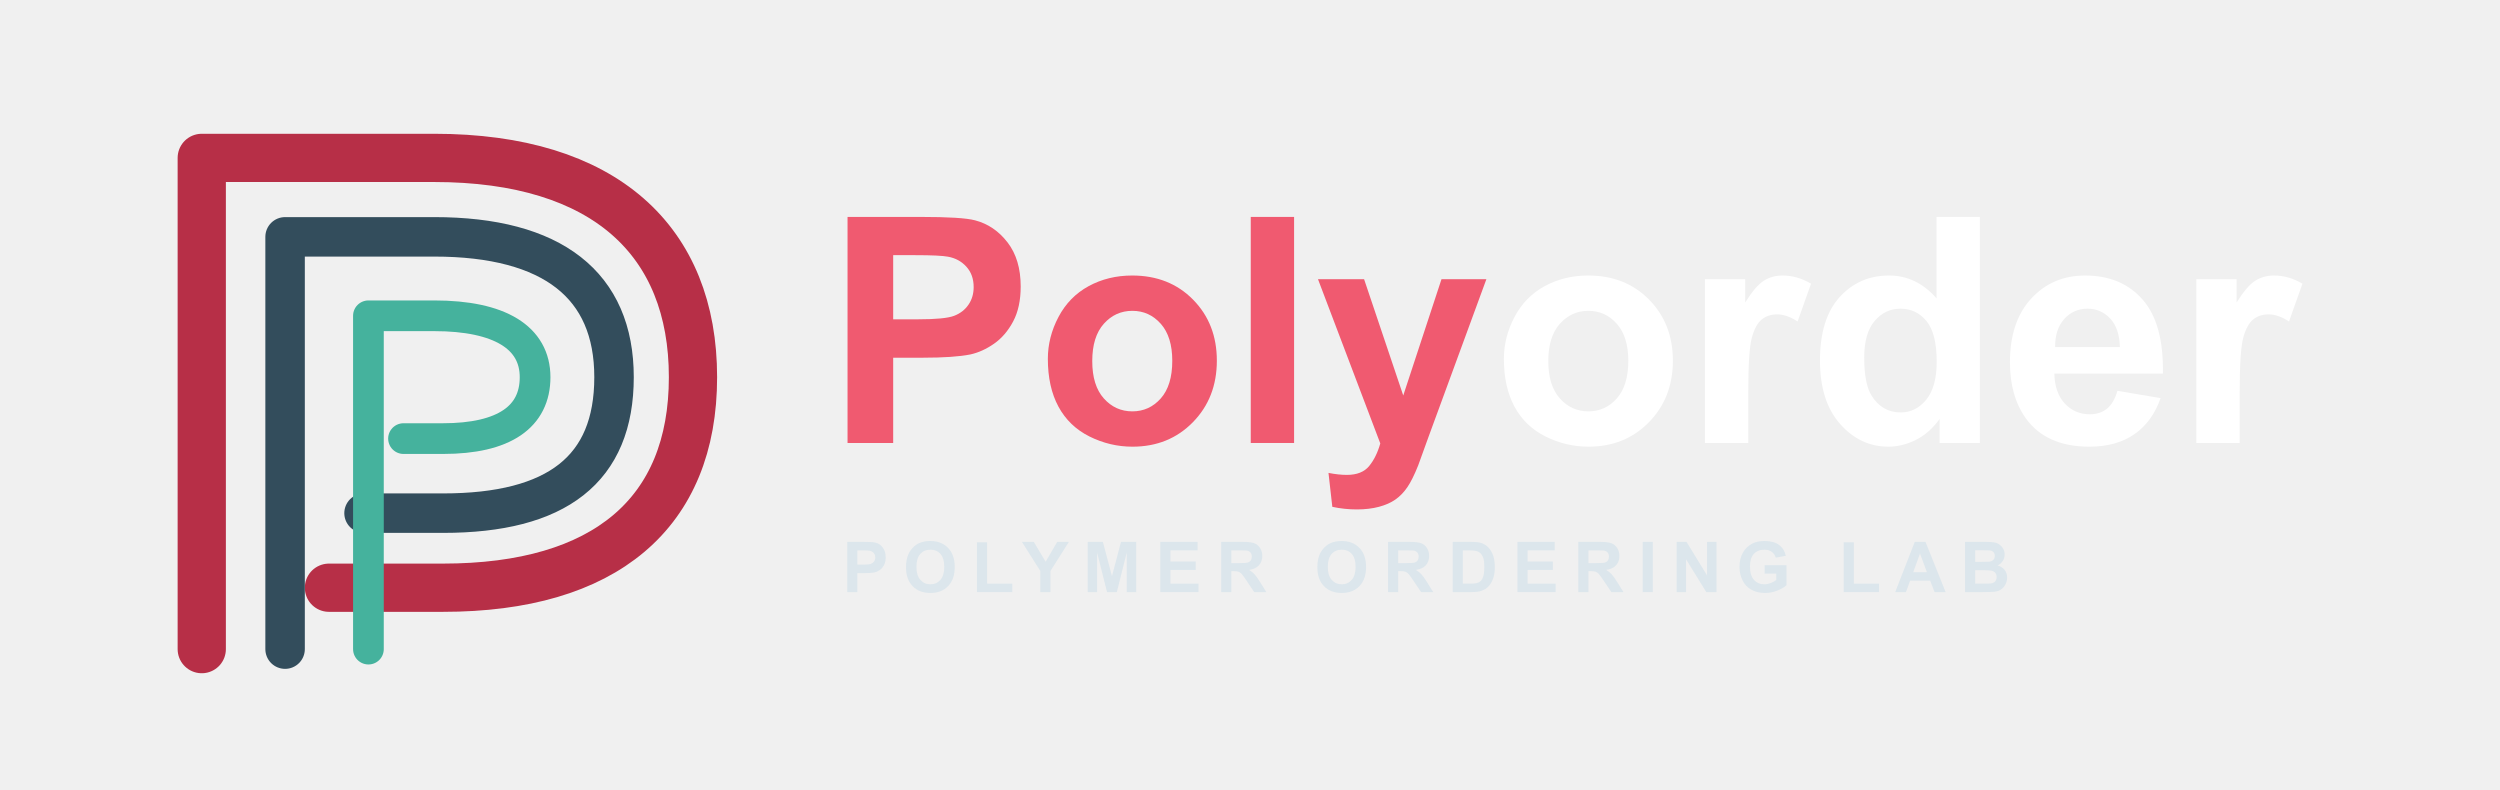
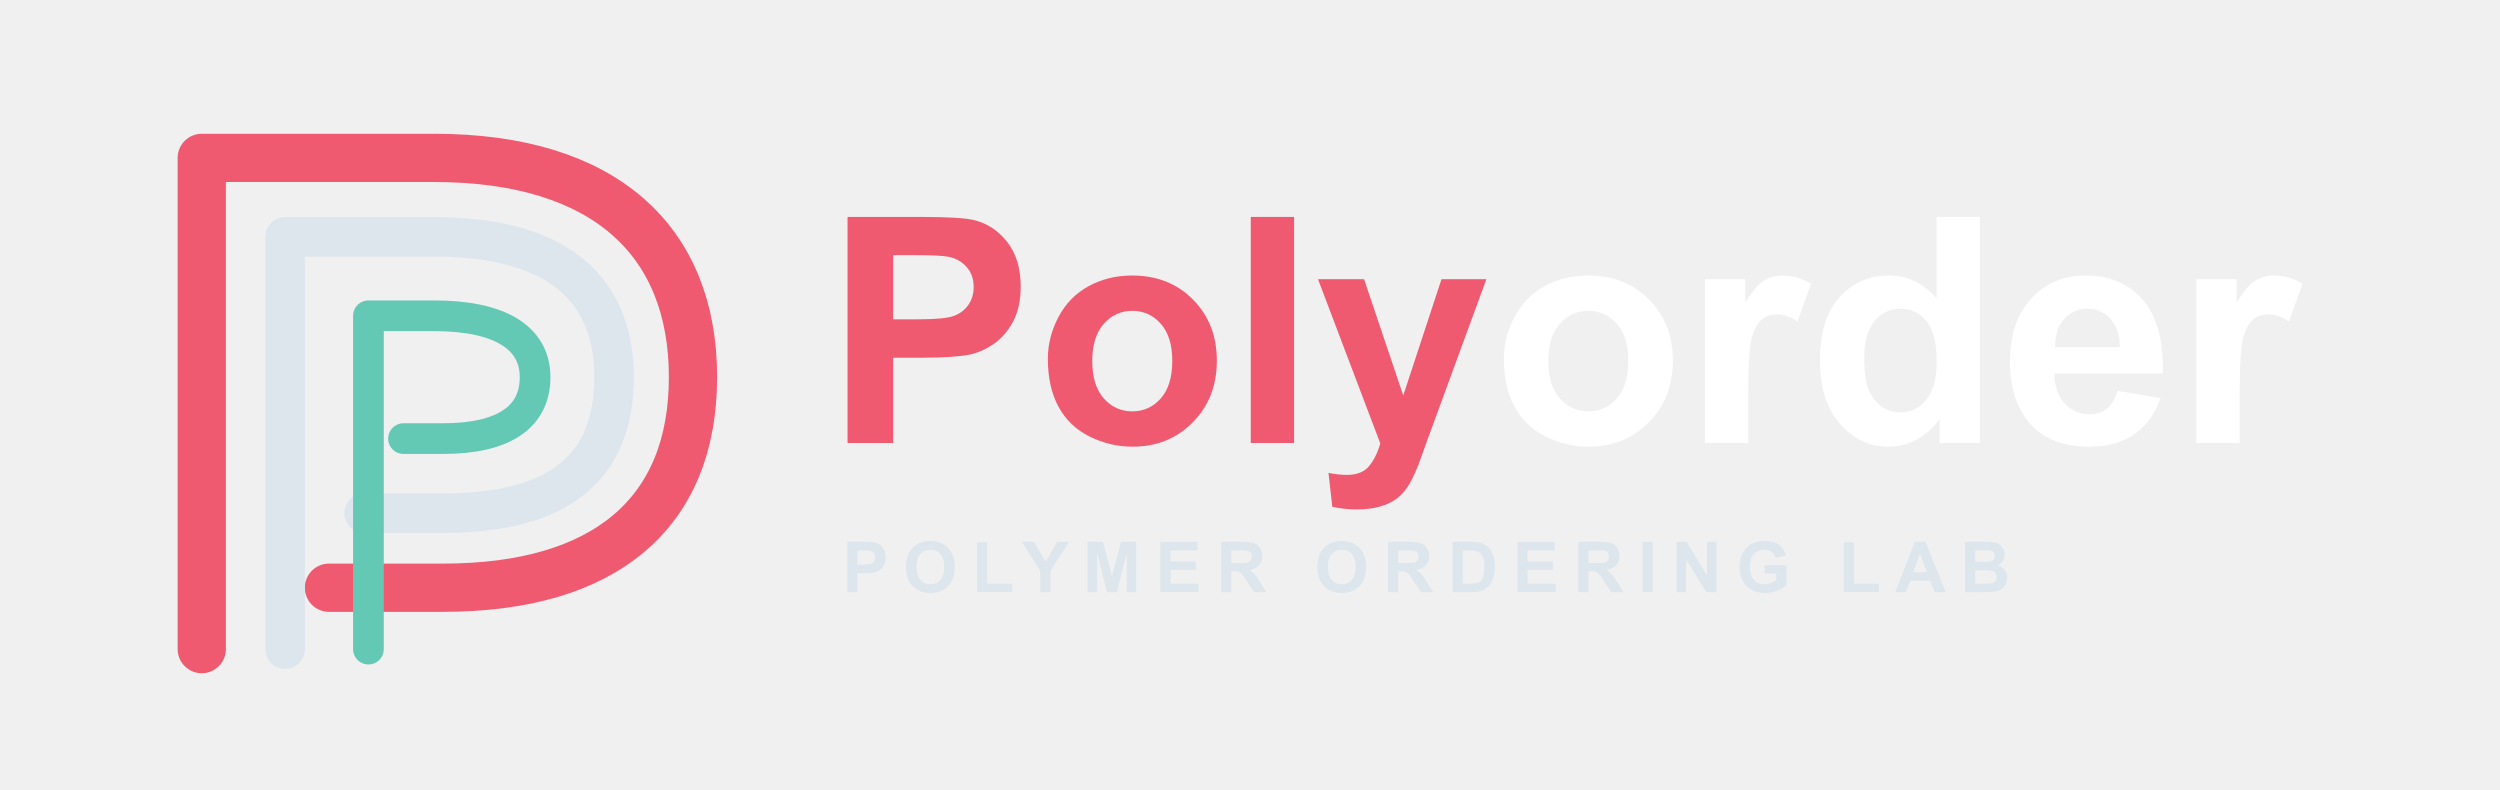
<svg xmlns="http://www.w3.org/2000/svg" viewBox="0 0 1710 540" role="img" aria-labelledby="title description" preserveAspectRatio="xMidYMid meet">
  <g id="mark">
-     <path fill="none" stroke-width="33" stroke-linecap="round" stroke-linejoin="round" stroke="#B72F47" stroke-opacity="1" stroke-miterlimit="4" d="M 138 444 L 138 108 L 297 108 C 414 108 474 165 474 258 C 474 351 414 402 303 402 L 225 402 " />
-     <path fill="none" stroke-width="27" stroke-linecap="round" stroke-linejoin="round" stroke="#334D5C" stroke-opacity="1" stroke-miterlimit="4" d="M 195 444 L 195 162 L 297 162 C 378 162 420 195 420 258 C 420 321 381 351 303 351 L 249 351 " />
-     <path fill="none" stroke-width="21" stroke-linecap="round" stroke-linejoin="round" stroke="#45B29D" stroke-opacity="1" stroke-miterlimit="4" d="M 252 444 L 252 216 L 297 216 C 342 216 366 231 366 258 C 366 285 345 300 303 300 L 276 300 " />
+     <path fill="none" stroke-width="33" stroke-linecap="round" stroke-linejoin="round" stroke="#F05A70" stroke-opacity="1" stroke-miterlimit="4" d="M 138 444 L 138 108 L 297 108 C 414 108 474 165 474 258 C 474 351 414 402 303 402 L 225 402 " />
+     <path fill="none" stroke-width="27" stroke-linecap="round" stroke-linejoin="round" stroke="#DCE6EC" stroke-opacity="1" stroke-miterlimit="4" d="M 195 444 L 195 162 L 297 162 C 378 162 420 195 420 258 C 420 321 381 351 303 351 L 249 351 " />
+     <path fill="none" stroke-width="21" stroke-linecap="round" stroke-linejoin="round" stroke="#64C9B4" stroke-opacity="1" stroke-miterlimit="4" d="M 252 444 L 252 216 L 297 216 C 342 216 366 231 366 258 C 366 285 345 300 303 300 L 276 300 " />
  </g>
  <g id="wordmark">
    <path fill-rule="nonzero" fill="#F05A70" fill-opacity="1" d="M 579.719 303 L 579.719 148.375 L 629.812 148.375 C 648.801 148.375 661.176 149.152 666.938 150.703 C 675.801 153.027 683.219 158.074 689.188 165.844 C 695.164 173.605 698.156 183.641 698.156 195.953 C 698.156 205.445 696.43 213.422 692.984 219.891 C 689.547 226.359 685.172 231.445 679.859 235.141 C 674.547 238.828 669.148 241.266 663.672 242.453 C 656.211 243.934 645.422 244.672 631.297 244.672 L 610.938 244.672 L 610.938 303 Z M 610.938 174.531 L 610.938 218.406 L 628.016 218.406 C 640.328 218.406 648.555 217.602 652.703 215.984 C 656.848 214.371 660.098 211.84 662.453 208.391 C 664.805 204.945 665.984 200.938 665.984 196.375 C 665.984 190.75 664.332 186.109 661.031 182.453 C 657.727 178.797 653.547 176.512 648.484 175.594 C 644.754 174.887 637.266 174.531 626.016 174.531 Z M 610.938 174.531 " />
    <path fill-rule="nonzero" fill="#F05A70" fill-opacity="1" d="M 716.727 245.406 C 716.727 235.562 719.148 226.039 723.992 216.828 C 728.844 207.621 735.719 200.59 744.617 195.734 C 753.512 190.883 763.445 188.453 774.414 188.453 C 791.359 188.453 805.246 193.961 816.07 204.969 C 826.902 215.969 832.32 229.871 832.32 246.672 C 832.32 263.621 826.852 277.668 815.914 288.812 C 804.977 299.961 791.211 305.531 774.617 305.531 C 764.355 305.531 754.562 303.211 745.242 298.578 C 735.93 293.934 728.844 287.133 723.992 278.172 C 719.148 269.203 716.727 258.281 716.727 245.406 Z M 747.102 247 C 747.102 258.105 749.734 266.609 755.008 272.516 C 760.277 278.422 766.781 281.375 774.523 281.375 C 782.25 281.375 788.734 278.422 793.977 272.516 C 799.215 266.609 801.836 258.031 801.836 246.781 C 801.836 235.812 799.215 227.375 793.977 221.469 C 788.734 215.562 782.25 212.609 774.523 212.609 C 766.781 212.609 760.277 215.562 755.008 221.469 C 749.734 227.375 747.102 235.887 747.102 247 Z M 747.102 247 " />
    <path fill-rule="nonzero" fill="#F05A70" fill-opacity="1" d="M 855.512 148.375 L 885.152 148.375 L 885.152 303 L 855.512 303 Z M 855.512 148.375 " />
    <path fill-rule="nonzero" fill="#F05A70" fill-opacity="1" d="M 901.508 190.984 L 933.039 190.984 L 959.82 270.516 L 985.977 190.984 L 1016.68 190.984 L 977.117 298.781 L 970.055 318.297 C 967.449 324.836 964.969 329.828 962.617 333.266 C 960.262 336.711 957.555 339.508 954.492 341.656 C 951.438 343.801 947.68 345.469 943.211 346.656 C 938.75 347.852 933.711 348.453 928.086 348.453 C 922.387 348.453 916.793 347.859 911.305 346.672 L 908.68 323.469 C 913.312 324.375 917.496 324.828 921.227 324.828 C 928.109 324.828 933.203 322.805 936.508 318.766 C 939.82 314.723 942.355 309.57 944.117 303.312 Z M 901.508 190.984 " />
    <path fill-rule="nonzero" fill="#FFFFFF" fill-opacity="1" d="M 1028.656 245.406 C 1028.656 235.562 1031.078 226.039 1035.922 216.828 C 1040.773 207.621 1047.648 200.59 1056.547 195.734 C 1065.441 190.883 1075.375 188.453 1086.344 188.453 C 1103.289 188.453 1117.176 193.961 1128 204.969 C 1138.832 215.969 1144.25 229.871 1144.25 246.672 C 1144.25 263.621 1138.781 277.668 1127.844 288.812 C 1116.906 299.961 1103.141 305.531 1086.547 305.531 C 1076.285 305.531 1066.492 303.211 1057.172 298.578 C 1047.859 293.934 1040.773 287.133 1035.922 278.172 C 1031.078 269.203 1028.656 258.281 1028.656 245.406 Z M 1059.031 247 C 1059.031 258.105 1061.664 266.609 1066.938 272.516 C 1072.207 278.422 1078.711 281.375 1086.453 281.375 C 1094.18 281.375 1100.664 278.422 1105.906 272.516 C 1111.145 266.609 1113.766 258.031 1113.766 246.781 C 1113.766 235.812 1111.145 227.375 1105.906 221.469 C 1100.664 215.562 1094.18 212.609 1086.453 212.609 C 1078.711 212.609 1072.207 215.562 1066.938 221.469 C 1061.664 227.375 1059.031 235.887 1059.031 247 Z M 1059.031 247 " />
    <path fill-rule="nonzero" fill="#FFFFFF" fill-opacity="1" d="M 1195.816 303 L 1166.176 303 L 1166.176 190.984 L 1193.707 190.984 L 1193.707 206.922 C 1198.414 199.391 1202.648 194.434 1206.41 192.047 C 1210.18 189.652 1214.457 188.453 1219.238 188.453 C 1225.988 188.453 1232.488 190.32 1238.738 194.047 L 1229.566 219.891 C 1224.574 216.652 1219.934 215.031 1215.645 215.031 C 1211.496 215.031 1207.98 216.18 1205.098 218.469 C 1202.211 220.75 1199.941 224.883 1198.285 230.859 C 1196.637 236.84 1195.816 249.355 1195.816 268.406 Z M 1195.816 303 " />
    <path fill-rule="nonzero" fill="#FFFFFF" fill-opacity="1" d="M 1354.234 303 L 1326.703 303 L 1326.703 286.547 C 1322.129 292.945 1316.734 297.711 1310.516 300.844 C 1304.297 303.965 1298.02 305.531 1291.688 305.531 C 1278.82 305.531 1267.801 300.352 1258.625 289.984 C 1249.445 279.609 1244.859 265.141 1244.859 246.578 C 1244.859 227.59 1249.32 213.156 1258.25 203.281 C 1267.188 193.398 1278.473 188.453 1292.109 188.453 C 1304.629 188.453 1315.457 193.656 1324.594 204.062 L 1324.594 148.375 L 1354.234 148.375 Z M 1275.125 244.562 C 1275.125 256.523 1276.781 265.172 1280.094 270.516 C 1284.875 278.246 1291.551 282.109 1300.125 282.109 C 1306.945 282.109 1312.75 279.215 1317.531 273.422 C 1322.312 267.621 1324.703 258.953 1324.703 247.422 C 1324.703 234.547 1322.379 225.281 1317.734 219.625 C 1313.098 213.969 1307.16 211.141 1299.922 211.141 C 1292.891 211.141 1287 213.938 1282.25 219.531 C 1277.5 225.117 1275.125 233.461 1275.125 244.562 Z M 1275.125 244.562 " />
    <path fill-rule="nonzero" fill="#FFFFFF" fill-opacity="1" d="M 1448.316 267.344 L 1477.848 272.312 C 1474.043 283.137 1468.043 291.383 1459.848 297.047 C 1451.66 302.703 1441.414 305.531 1429.113 305.531 C 1409.633 305.531 1395.223 299.168 1385.879 286.438 C 1378.492 276.242 1374.801 263.375 1374.801 247.844 C 1374.801 229.281 1379.648 214.746 1389.348 204.234 C 1399.055 193.715 1411.324 188.453 1426.16 188.453 C 1442.824 188.453 1455.973 193.961 1465.598 204.969 C 1475.23 215.969 1479.84 232.824 1479.426 255.531 L 1405.176 255.531 C 1405.383 264.324 1407.773 271.164 1412.348 276.047 C 1416.918 280.934 1422.613 283.375 1429.426 283.375 C 1434.07 283.375 1437.973 282.109 1441.129 279.578 C 1444.293 277.047 1446.691 272.969 1448.316 267.344 Z M 1450.004 237.391 C 1449.785 228.82 1447.566 222.305 1443.348 217.844 C 1439.129 213.375 1433.996 211.141 1427.957 211.141 C 1421.488 211.141 1416.145 213.496 1411.926 218.203 C 1407.707 222.914 1405.633 229.309 1405.707 237.391 Z M 1450.004 237.391 " />
    <path fill-rule="nonzero" fill="#FFFFFF" fill-opacity="1" d="M 1531.945 303 L 1502.305 303 L 1502.305 190.984 L 1529.836 190.984 L 1529.836 206.922 C 1534.543 199.391 1538.777 194.434 1542.539 192.047 C 1546.309 189.652 1550.586 188.453 1555.367 188.453 C 1562.117 188.453 1568.617 190.32 1574.867 194.047 L 1565.695 219.891 C 1560.703 216.652 1556.062 215.031 1551.773 215.031 C 1547.625 215.031 1544.109 216.18 1541.227 218.469 C 1538.34 220.75 1536.07 224.883 1534.414 230.859 C 1532.766 236.84 1531.945 249.355 1531.945 268.406 Z M 1531.945 303 " />
  </g>
  <g id="descriptor">
    <path fill-rule="nonzero" fill="#DCE6EC" fill-opacity="1" d="M 579.5 405 L 579.5 370.641 L 590.625 370.641 C 594.844 370.641 597.594 370.812 598.875 371.156 C 600.844 371.668 602.488 372.789 603.812 374.516 C 605.145 376.246 605.812 378.477 605.812 381.203 C 605.812 383.32 605.426 385.094 604.656 386.531 C 603.895 387.969 602.926 389.102 601.75 389.922 C 600.57 390.734 599.375 391.277 598.156 391.547 C 596.5 391.871 594.098 392.031 590.953 392.031 L 586.438 392.031 L 586.438 405 Z M 586.438 376.453 L 586.438 386.203 L 590.234 386.203 C 592.961 386.203 594.785 386.027 595.703 385.672 C 596.629 385.309 597.352 384.746 597.875 383.984 C 598.406 383.215 598.672 382.32 598.672 381.297 C 598.672 380.047 598.301 379.016 597.562 378.203 C 596.832 377.391 595.906 376.887 594.781 376.688 C 593.945 376.531 592.281 376.453 589.781 376.453 Z M 586.438 376.453 " />
    <path fill-rule="nonzero" fill="#DCE6EC" fill-opacity="1" d="M 619.711 388.031 C 619.711 384.531 620.23 381.594 621.273 379.219 C 622.055 377.469 623.121 375.902 624.477 374.516 C 625.828 373.121 627.309 372.086 628.914 371.406 C 631.059 370.5 633.527 370.047 636.32 370.047 C 641.383 370.047 645.434 371.621 648.477 374.766 C 651.516 377.902 653.039 382.266 653.039 387.859 C 653.039 393.414 651.527 397.758 648.508 400.891 C 645.496 404.027 641.465 405.594 636.414 405.594 C 631.309 405.594 627.246 404.039 624.227 400.922 C 621.215 397.797 619.711 393.5 619.711 388.031 Z M 626.852 387.797 C 626.852 391.684 627.746 394.633 629.539 396.641 C 631.34 398.652 633.625 399.656 636.398 399.656 C 639.156 399.656 641.422 398.664 643.195 396.672 C 644.977 394.672 645.867 391.684 645.867 387.703 C 645.867 383.766 645 380.828 643.273 378.891 C 641.543 376.953 639.25 375.984 636.398 375.984 C 633.531 375.984 631.227 376.965 629.477 378.922 C 627.727 380.883 626.852 383.84 626.852 387.797 Z M 626.852 387.797 " />
    <path fill-rule="nonzero" fill="#DCE6EC" fill-opacity="1" d="M 668.238 405 L 668.238 370.922 L 675.176 370.922 L 675.176 399.203 L 692.426 399.203 L 692.426 405 Z M 668.238 405 " />
    <path fill-rule="nonzero" fill="#DCE6EC" fill-opacity="1" d="M 711.57 405 L 711.57 390.531 L 698.977 370.641 L 707.117 370.641 L 715.211 384.234 L 723.133 370.641 L 731.117 370.641 L 718.492 390.578 L 718.492 405 Z M 711.57 405 " />
    <path fill-rule="nonzero" fill="#DCE6EC" fill-opacity="1" d="M 743.98 405 L 743.98 370.641 L 754.355 370.641 L 760.59 394.078 L 766.762 370.641 L 777.168 370.641 L 777.168 405 L 770.715 405 L 770.715 377.953 L 763.902 405 L 757.215 405 L 750.418 377.953 L 750.418 405 Z M 743.98 405 " />
    <path fill-rule="nonzero" fill="#DCE6EC" fill-opacity="1" d="M 793.66 405 L 793.66 370.641 L 819.129 370.641 L 819.129 376.453 L 800.598 376.453 L 800.598 384.062 L 817.848 384.062 L 817.848 389.859 L 800.598 389.859 L 800.598 399.203 L 819.785 399.203 L 819.785 405 Z M 793.66 405 " />
    <path fill-rule="nonzero" fill="#DCE6EC" fill-opacity="1" d="M 835.293 405 L 835.293 370.641 L 849.902 370.641 C 853.566 370.641 856.234 370.949 857.902 371.562 C 859.566 372.18 860.902 373.277 861.902 374.859 C 862.902 376.434 863.402 378.234 863.402 380.266 C 863.402 382.852 862.641 384.98 861.121 386.656 C 859.609 388.336 857.344 389.391 854.324 389.828 C 855.824 390.703 857.062 391.668 858.043 392.719 C 859.02 393.762 860.34 395.621 861.996 398.297 L 866.184 405 L 857.887 405 L 852.871 397.516 C 851.09 394.852 849.871 393.168 849.215 392.469 C 848.559 391.773 847.859 391.297 847.121 391.047 C 846.391 390.789 845.23 390.656 843.637 390.656 L 842.23 390.656 L 842.23 405 Z M 842.23 385.172 L 847.371 385.172 C 850.691 385.172 852.766 385.031 853.59 384.75 C 854.422 384.469 855.074 383.984 855.543 383.297 C 856.012 382.609 856.246 381.75 856.246 380.719 C 856.246 379.562 855.938 378.633 855.324 377.922 C 854.707 377.203 853.84 376.75 852.715 376.562 C 852.152 376.492 850.465 376.453 847.652 376.453 L 842.23 376.453 Z M 842.23 385.172 " />
    <path fill-rule="nonzero" fill="#DCE6EC" fill-opacity="1" d="M 901.07 388.031 C 901.07 384.531 901.59 381.594 902.633 379.219 C 903.414 377.469 904.48 375.902 905.836 374.516 C 907.188 373.121 908.668 372.086 910.273 371.406 C 912.418 370.5 914.887 370.047 917.68 370.047 C 922.742 370.047 926.793 371.621 929.836 374.766 C 932.875 377.902 934.398 382.266 934.398 387.859 C 934.398 393.414 932.887 397.758 929.867 400.891 C 926.855 404.027 922.824 405.594 917.773 405.594 C 912.668 405.594 908.605 404.039 905.586 400.922 C 902.574 397.797 901.07 393.5 901.07 388.031 Z M 908.211 387.797 C 908.211 391.684 909.105 394.633 910.898 396.641 C 912.699 398.652 914.984 399.656 917.758 399.656 C 920.516 399.656 922.781 398.664 924.555 396.672 C 926.336 394.672 927.227 391.684 927.227 387.703 C 927.227 383.766 926.359 380.828 924.633 378.891 C 922.902 376.953 920.609 375.984 917.758 375.984 C 914.891 375.984 912.586 376.965 910.836 378.922 C 909.086 380.883 908.211 383.84 908.211 387.797 Z M 908.211 387.797 " />
    <path fill-rule="nonzero" fill="#DCE6EC" fill-opacity="1" d="M 949.426 405 L 949.426 370.641 L 964.035 370.641 C 967.699 370.641 970.367 370.949 972.035 371.562 C 973.699 372.18 975.035 373.277 976.035 374.859 C 977.035 376.434 977.535 378.234 977.535 380.266 C 977.535 382.852 976.773 384.98 975.254 386.656 C 973.742 388.336 971.477 389.391 968.457 389.828 C 969.957 390.703 971.195 391.668 972.176 392.719 C 973.152 393.762 974.473 395.621 976.129 398.297 L 980.316 405 L 972.02 405 L 967.004 397.516 C 965.223 394.852 964.004 393.168 963.348 392.469 C 962.691 391.773 961.992 391.297 961.254 391.047 C 960.523 390.789 959.363 390.656 957.77 390.656 L 956.363 390.656 L 956.363 405 Z M 956.363 385.172 L 961.504 385.172 C 964.824 385.172 966.898 385.031 967.723 384.75 C 968.555 384.469 969.207 383.984 969.676 383.297 C 970.145 382.609 970.379 381.75 970.379 380.719 C 970.379 379.562 970.07 378.633 969.457 377.922 C 968.84 377.203 967.973 376.75 966.848 376.562 C 966.285 376.492 964.598 376.453 961.785 376.453 L 956.363 376.453 Z M 956.363 385.172 " />
    <path fill-rule="nonzero" fill="#DCE6EC" fill-opacity="1" d="M 993.645 370.641 L 1006.332 370.641 C 1009.184 370.641 1011.363 370.859 1012.863 371.297 C 1014.883 371.891 1016.613 372.949 1018.051 374.469 C 1019.488 375.98 1020.582 377.836 1021.332 380.031 C 1022.082 382.219 1022.457 384.922 1022.457 388.141 C 1022.457 390.977 1022.102 393.414 1021.395 395.453 C 1020.539 397.953 1019.316 399.98 1017.723 401.531 C 1016.512 402.699 1014.887 403.609 1012.848 404.266 C 1011.316 404.758 1009.27 405 1006.707 405 L 993.645 405 Z M 1000.582 376.453 L 1000.582 399.203 L 1005.77 399.203 C 1007.707 399.203 1009.102 399.094 1009.957 398.875 C 1011.082 398.594 1012.012 398.121 1012.754 397.453 C 1013.504 396.777 1014.113 395.672 1014.582 394.141 C 1015.051 392.602 1015.285 390.5 1015.285 387.844 C 1015.285 385.188 1015.051 383.152 1014.582 381.734 C 1014.113 380.309 1013.457 379.199 1012.613 378.406 C 1011.77 377.605 1010.695 377.062 1009.395 376.781 C 1008.426 376.562 1006.527 376.453 1003.707 376.453 Z M 1000.582 376.453 " />
    <path fill-rule="nonzero" fill="#DCE6EC" fill-opacity="1" d="M 1037.941 405 L 1037.941 370.641 L 1063.41 370.641 L 1063.41 376.453 L 1044.879 376.453 L 1044.879 384.062 L 1062.129 384.062 L 1062.129 389.859 L 1044.879 389.859 L 1044.879 399.203 L 1064.066 399.203 L 1064.066 405 Z M 1037.941 405 " />
    <path fill-rule="nonzero" fill="#DCE6EC" fill-opacity="1" d="M 1079.57 405 L 1079.57 370.641 L 1094.18 370.641 C 1097.844 370.641 1100.512 370.949 1102.18 371.562 C 1103.844 372.18 1105.18 373.277 1106.18 374.859 C 1107.18 376.434 1107.68 378.234 1107.68 380.266 C 1107.68 382.852 1106.918 384.98 1105.398 386.656 C 1103.887 388.336 1101.621 389.391 1098.602 389.828 C 1100.102 390.703 1101.34 391.668 1102.32 392.719 C 1103.297 393.762 1104.617 395.621 1106.273 398.297 L 1110.461 405 L 1102.164 405 L 1097.148 397.516 C 1095.367 394.852 1094.148 393.168 1093.492 392.469 C 1092.836 391.773 1092.137 391.297 1091.398 391.047 C 1090.668 390.789 1089.508 390.656 1087.914 390.656 L 1086.508 390.656 L 1086.508 405 Z M 1086.508 385.172 L 1091.648 385.172 C 1094.969 385.172 1097.043 385.031 1097.867 384.75 C 1098.699 384.469 1099.352 383.984 1099.82 383.297 C 1100.289 382.609 1100.523 381.75 1100.523 380.719 C 1100.523 379.562 1100.215 378.633 1099.602 377.922 C 1098.984 377.203 1098.117 376.75 1096.992 376.562 C 1096.43 376.492 1094.742 376.453 1091.93 376.453 L 1086.508 376.453 Z M 1086.508 385.172 " />
    <path fill-rule="nonzero" fill="#DCE6EC" fill-opacity="1" d="M 1123.602 370.641 L 1130.539 370.641 L 1130.539 405 L 1123.602 405 Z M 1123.602 370.641 " />
    <path fill-rule="nonzero" fill="#DCE6EC" fill-opacity="1" d="M 1146.816 405 L 1146.816 370.641 L 1153.566 370.641 L 1167.629 393.578 L 1167.629 370.641 L 1174.082 370.641 L 1174.082 405 L 1167.113 405 L 1153.27 382.594 L 1153.27 405 Z M 1146.816 405 " />
    <path fill-rule="nonzero" fill="#DCE6EC" fill-opacity="1" d="M 1207.004 392.359 L 1207.004 386.578 L 1221.957 386.578 L 1221.957 400.266 C 1220.496 401.672 1218.387 402.914 1215.629 403.984 C 1212.879 405.055 1210.086 405.594 1207.254 405.594 C 1203.66 405.594 1200.523 404.84 1197.848 403.328 C 1195.18 401.82 1193.176 399.664 1191.832 396.859 C 1190.488 394.047 1189.816 390.996 1189.816 387.703 C 1189.816 384.121 1190.566 380.938 1192.066 378.156 C 1193.566 375.375 1195.762 373.246 1198.66 371.766 C 1200.855 370.621 1203.598 370.047 1206.879 370.047 C 1211.148 370.047 1214.48 370.945 1216.879 372.734 C 1219.273 374.527 1220.816 377 1221.504 380.156 L 1214.613 381.438 C 1214.133 379.75 1213.223 378.422 1211.879 377.453 C 1210.543 376.477 1208.879 375.984 1206.879 375.984 C 1203.848 375.984 1201.434 376.949 1199.645 378.875 C 1197.863 380.793 1196.973 383.641 1196.973 387.422 C 1196.973 391.496 1197.879 394.555 1199.691 396.594 C 1201.504 398.637 1203.879 399.656 1206.816 399.656 C 1208.262 399.656 1209.715 399.371 1211.176 398.797 C 1212.645 398.227 1213.898 397.531 1214.941 396.719 L 1214.941 392.359 Z M 1207.004 392.359 " />
    <path fill-rule="nonzero" fill="#DCE6EC" fill-opacity="1" d="M 1261.078 405 L 1261.078 370.922 L 1268.016 370.922 L 1268.016 399.203 L 1285.266 399.203 L 1285.266 405 Z M 1261.078 405 " />
    <path fill-rule="nonzero" fill="#DCE6EC" fill-opacity="1" d="M 1330.797 405 L 1323.25 405 L 1320.25 397.188 L 1306.516 397.188 L 1303.672 405 L 1296.312 405 L 1309.703 370.641 L 1317.031 370.641 Z M 1318.016 391.406 L 1313.281 378.656 L 1308.641 391.406 Z M 1318.016 391.406 " />
    <path fill-rule="nonzero" fill="#DCE6EC" fill-opacity="1" d="M 1344.09 370.641 L 1357.824 370.641 C 1360.543 370.641 1362.566 370.758 1363.902 370.984 C 1365.246 371.203 1366.441 371.672 1367.496 372.391 C 1368.547 373.109 1369.422 374.07 1370.121 375.266 C 1370.828 376.465 1371.184 377.805 1371.184 379.281 C 1371.184 380.898 1370.75 382.375 1369.887 383.719 C 1369.02 385.062 1367.844 386.07 1366.355 386.734 C 1368.449 387.352 1370.059 388.391 1371.184 389.859 C 1372.309 391.328 1372.871 393.055 1372.871 395.031 C 1372.871 396.594 1372.504 398.117 1371.777 399.594 C 1371.059 401.074 1370.066 402.258 1368.809 403.141 C 1367.547 404.016 1365.996 404.559 1364.152 404.766 C 1362.996 404.891 1360.207 404.969 1355.793 405 L 1344.09 405 Z M 1351.027 376.359 L 1351.027 384.297 L 1355.574 384.297 C 1358.281 384.297 1359.965 384.262 1360.621 384.188 C 1361.809 384.043 1362.738 383.633 1363.418 382.953 C 1364.094 382.277 1364.434 381.383 1364.434 380.266 C 1364.434 379.203 1364.141 378.344 1363.559 377.688 C 1362.973 377.023 1362.105 376.617 1360.949 376.469 C 1360.262 376.398 1358.281 376.359 1355.012 376.359 Z M 1351.027 390.016 L 1351.027 399.203 L 1357.449 399.203 C 1359.949 399.203 1361.535 399.137 1362.215 399 C 1363.246 398.812 1364.082 398.355 1364.73 397.625 C 1365.375 396.898 1365.699 395.922 1365.699 394.703 C 1365.699 393.672 1365.449 392.797 1364.949 392.078 C 1364.449 391.359 1363.723 390.84 1362.777 390.516 C 1361.84 390.184 1359.793 390.016 1356.637 390.016 Z M 1351.027 390.016 " />
  </g>
</svg>
